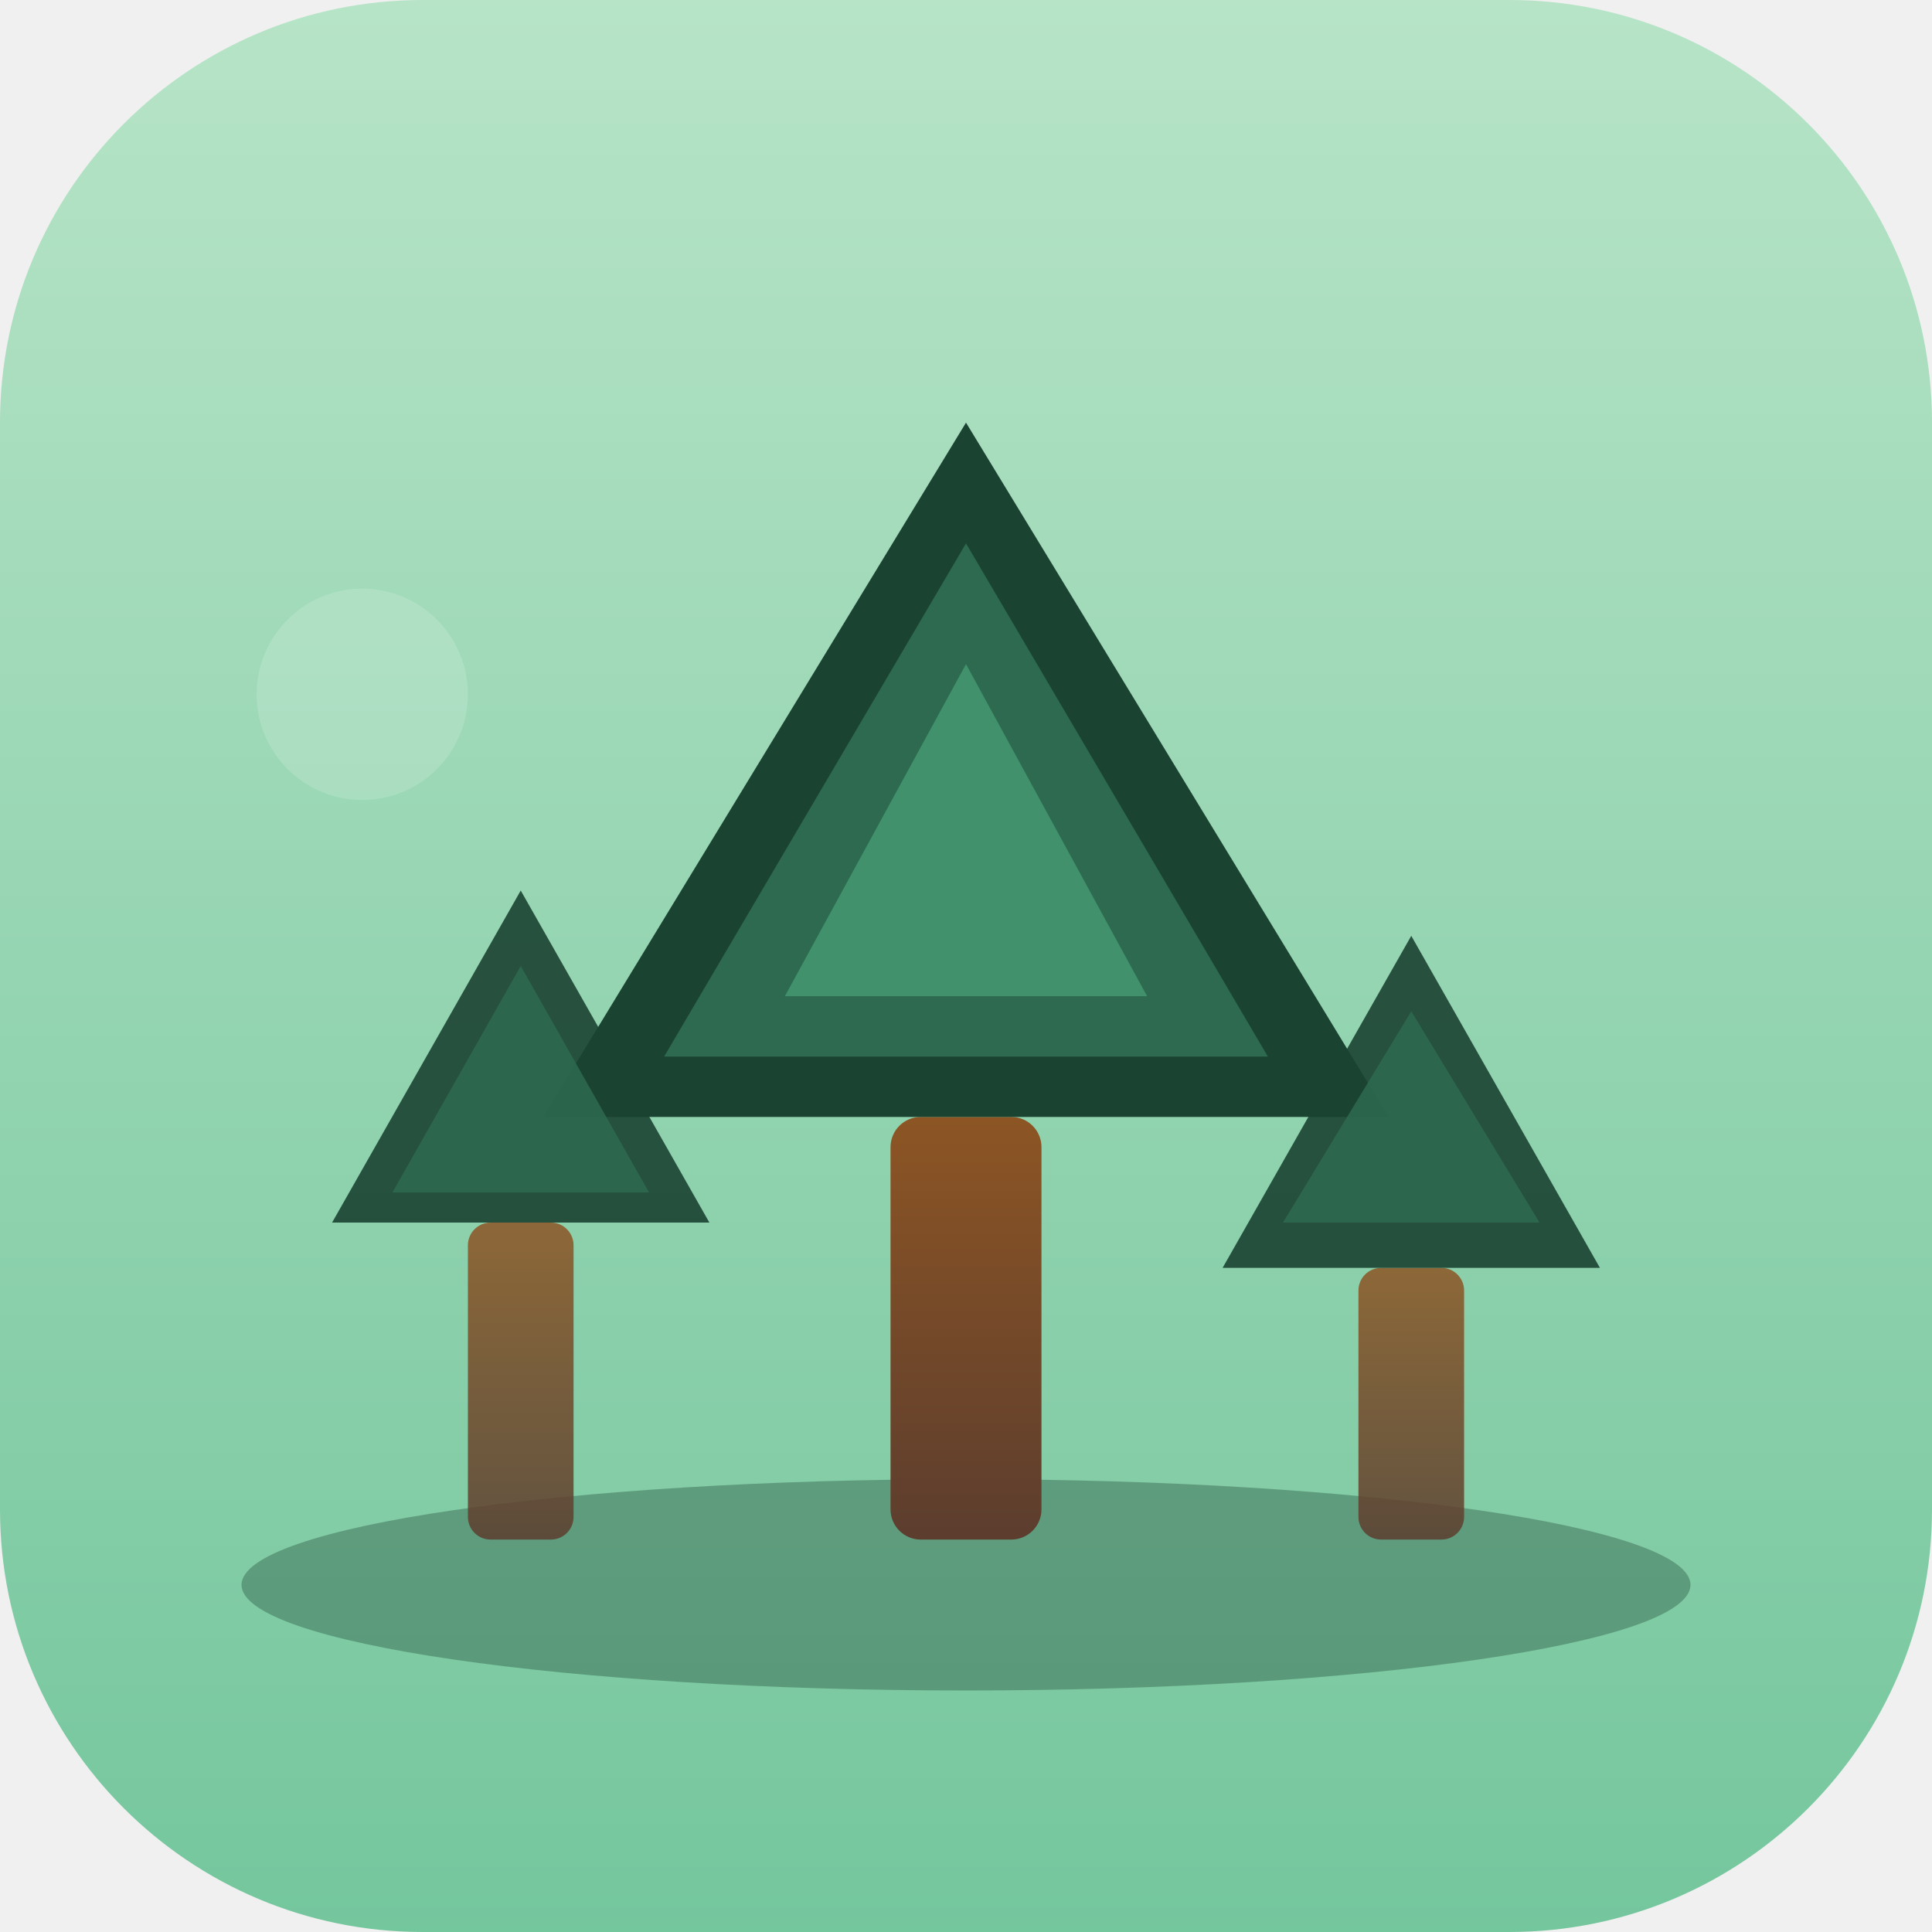
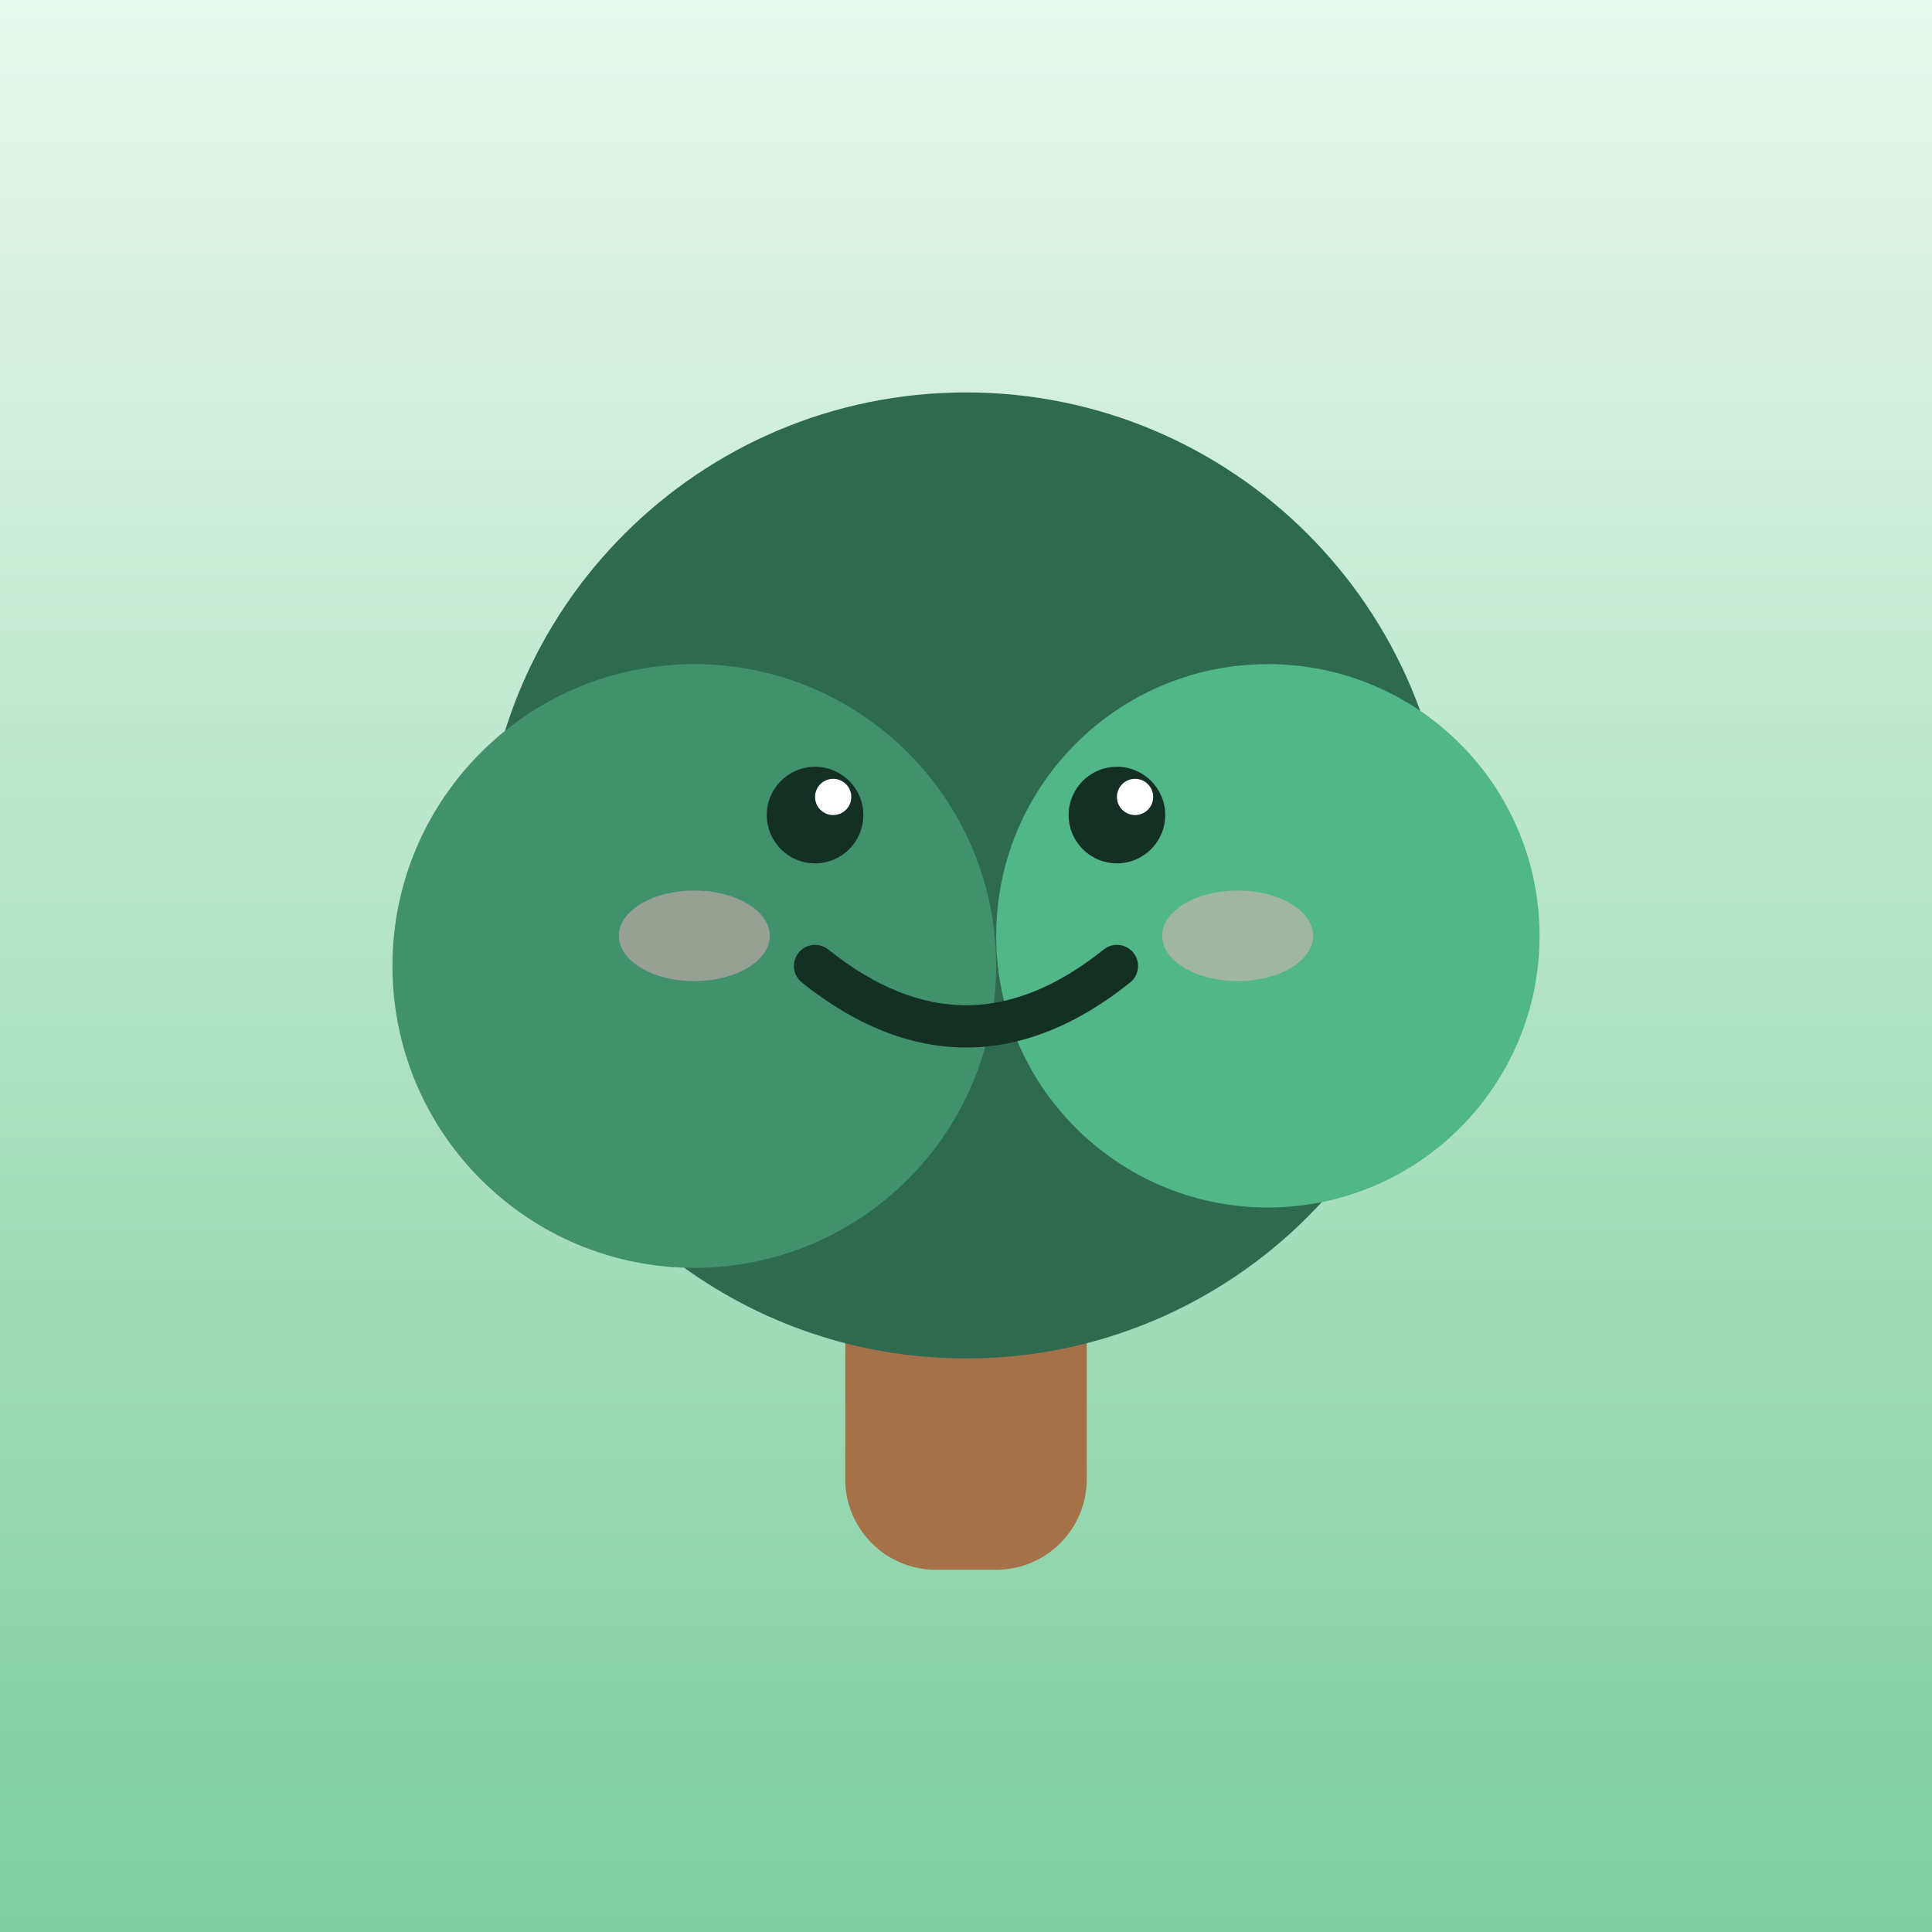
- <svg xmlns="http://www.w3.org/2000/svg" viewBox="0 0 256 256" role="img" aria-label="Orman">
+ <svg xmlns="http://www.w3.org/2000/svg" viewBox="0 0 128 128" role="img" aria-label="Orman">
  <defs>
-     <linearGradient id="orman-sky" x1="0" y1="0" x2="0" y2="1">
-       <stop offset="0%" stop-color="#b7e4c7" />
-       <stop offset="100%" stop-color="#74c69d" />
-     </linearGradient>
-     <linearGradient id="orman-trunk" x1="0" y1="0" x2="0" y2="1">
-       <stop offset="0%" stop-color="#8d5524" />
-       <stop offset="100%" stop-color="#5c3d2e" />
+     <linearGradient id="bg" x1="0" y1="0" x2="0" y2="1">
+       <stop offset="0%" stop-color="#e9f8ee" />
+       <stop offset="100%" stop-color="#7dcea0" />
    </linearGradient>
  </defs>
-   <rect width="256" height="256" rx="56" fill="url(#orman-sky)" />
-   <ellipse cx="128" cy="210" rx="96" ry="14" fill="#1b4332" opacity=".35" />
-   <rect x="118" y="148" width="20" height="56" rx="4" fill="url(#orman-trunk)" />
-   <polygon points="128,56 72,148 184,148" fill="#1b4332" />
-   <polygon points="128,72 88,140 168,140" fill="#2d6a4f" />
-   <polygon points="128,88 104,132 152,132" fill="#40916c" />
-   <rect x="62" y="162" width="14" height="42" rx="3" fill="url(#orman-trunk)" opacity=".85" />
-   <polygon points="69,118 44,162 94,162" fill="#1b4332" opacity=".9" />
-   <polygon points="69,128 52,158 86,158" fill="#2d6a4f" opacity=".85" />
-   <rect x="180" y="168" width="14" height="36" rx="3" fill="url(#orman-trunk)" opacity=".85" />
-   <polygon points="187,124 162,168 212,168" fill="#1b4332" opacity=".9" />
-   <polygon points="187,134 170,162 204,162" fill="#2d6a4f" opacity=".85" />
-   <circle cx="48" cy="92" r="14" fill="#fff" opacity=".15" />
+   <rect width="128" height="128" fill="url(#bg)" />
+   <rect x="56" y="72" width="16" height="32" rx="6" fill="#a47148" />
+   <circle cx="64" cy="58" r="32" fill="#2d6a4f" />
+   <circle cx="46" cy="64" r="20" fill="#40916c" />
+   <circle cx="84" cy="62" r="18" fill="#52b788" />
+   <circle cx="54" cy="54" r="3.2" fill="#143024" />
+   <circle cx="74" cy="54" r="3.2" fill="#143024" />
+   <circle cx="55.2" cy="52.8" r="1.2" fill="#fff" />
+   <circle cx="75.2" cy="52.8" r="1.2" fill="#fff" />
+   <path d="M54 64 Q64 72 74 64" fill="none" stroke="#143024" stroke-width="2.8" stroke-linecap="round" />
+   <ellipse cx="46" cy="62" rx="5" ry="3" fill="#ffb3c6" opacity=".45" />
+   <ellipse cx="82" cy="62" rx="5" ry="3" fill="#ffb3c6" opacity=".45" />
</svg>
